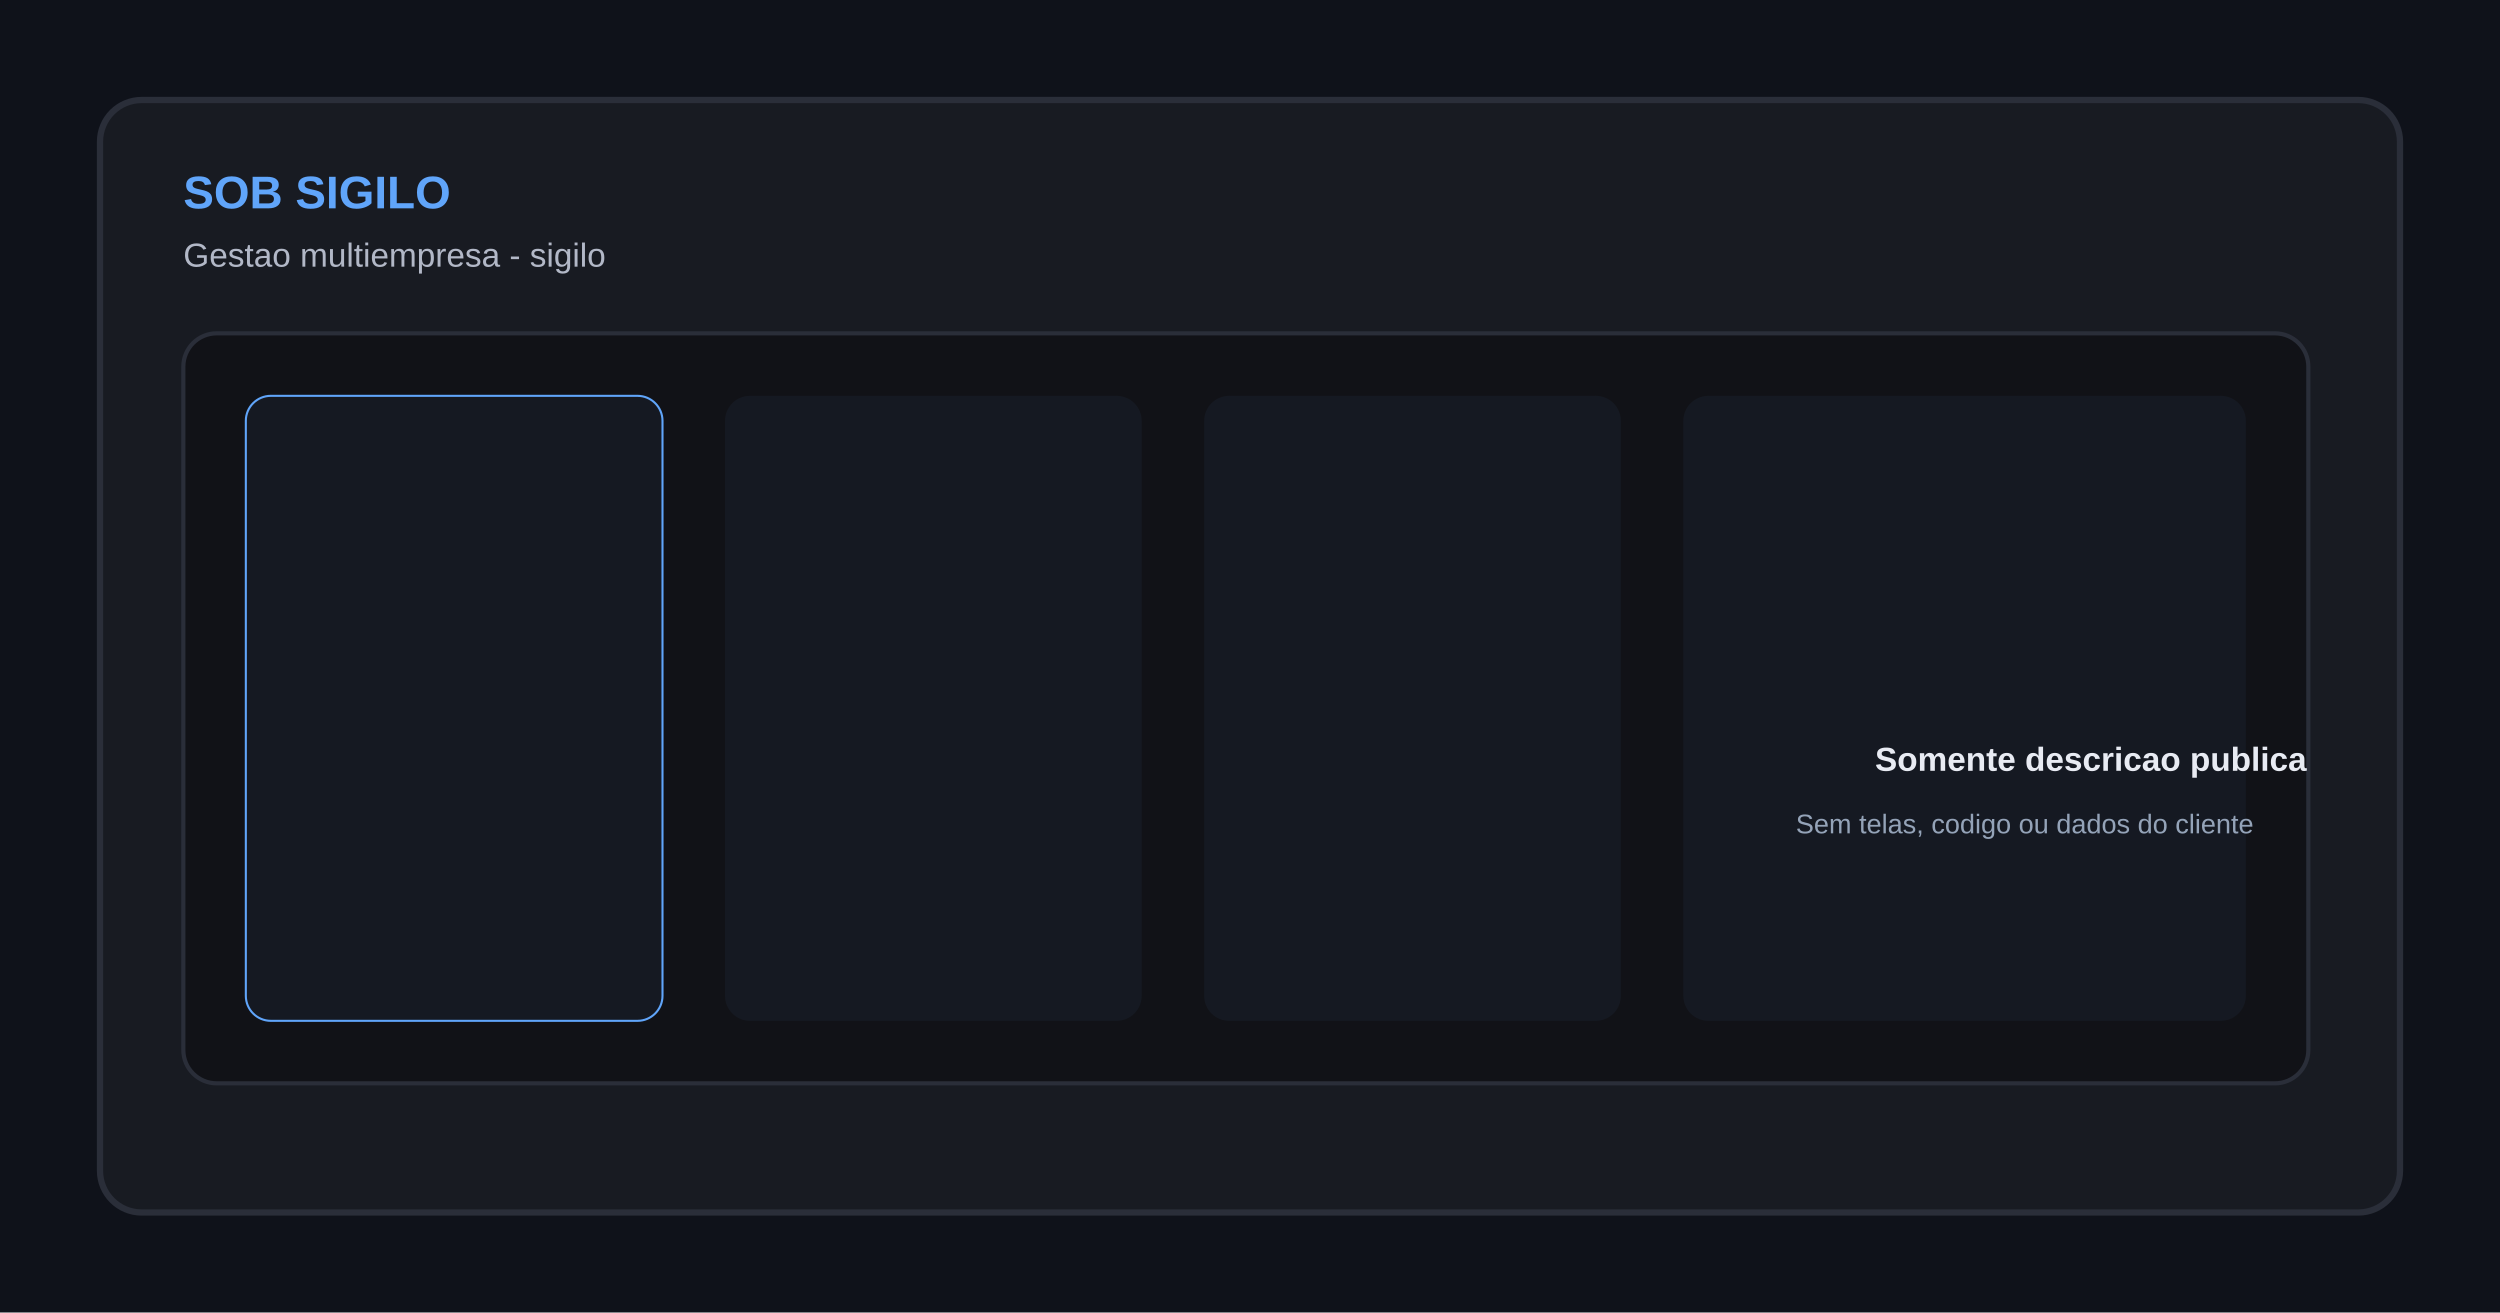
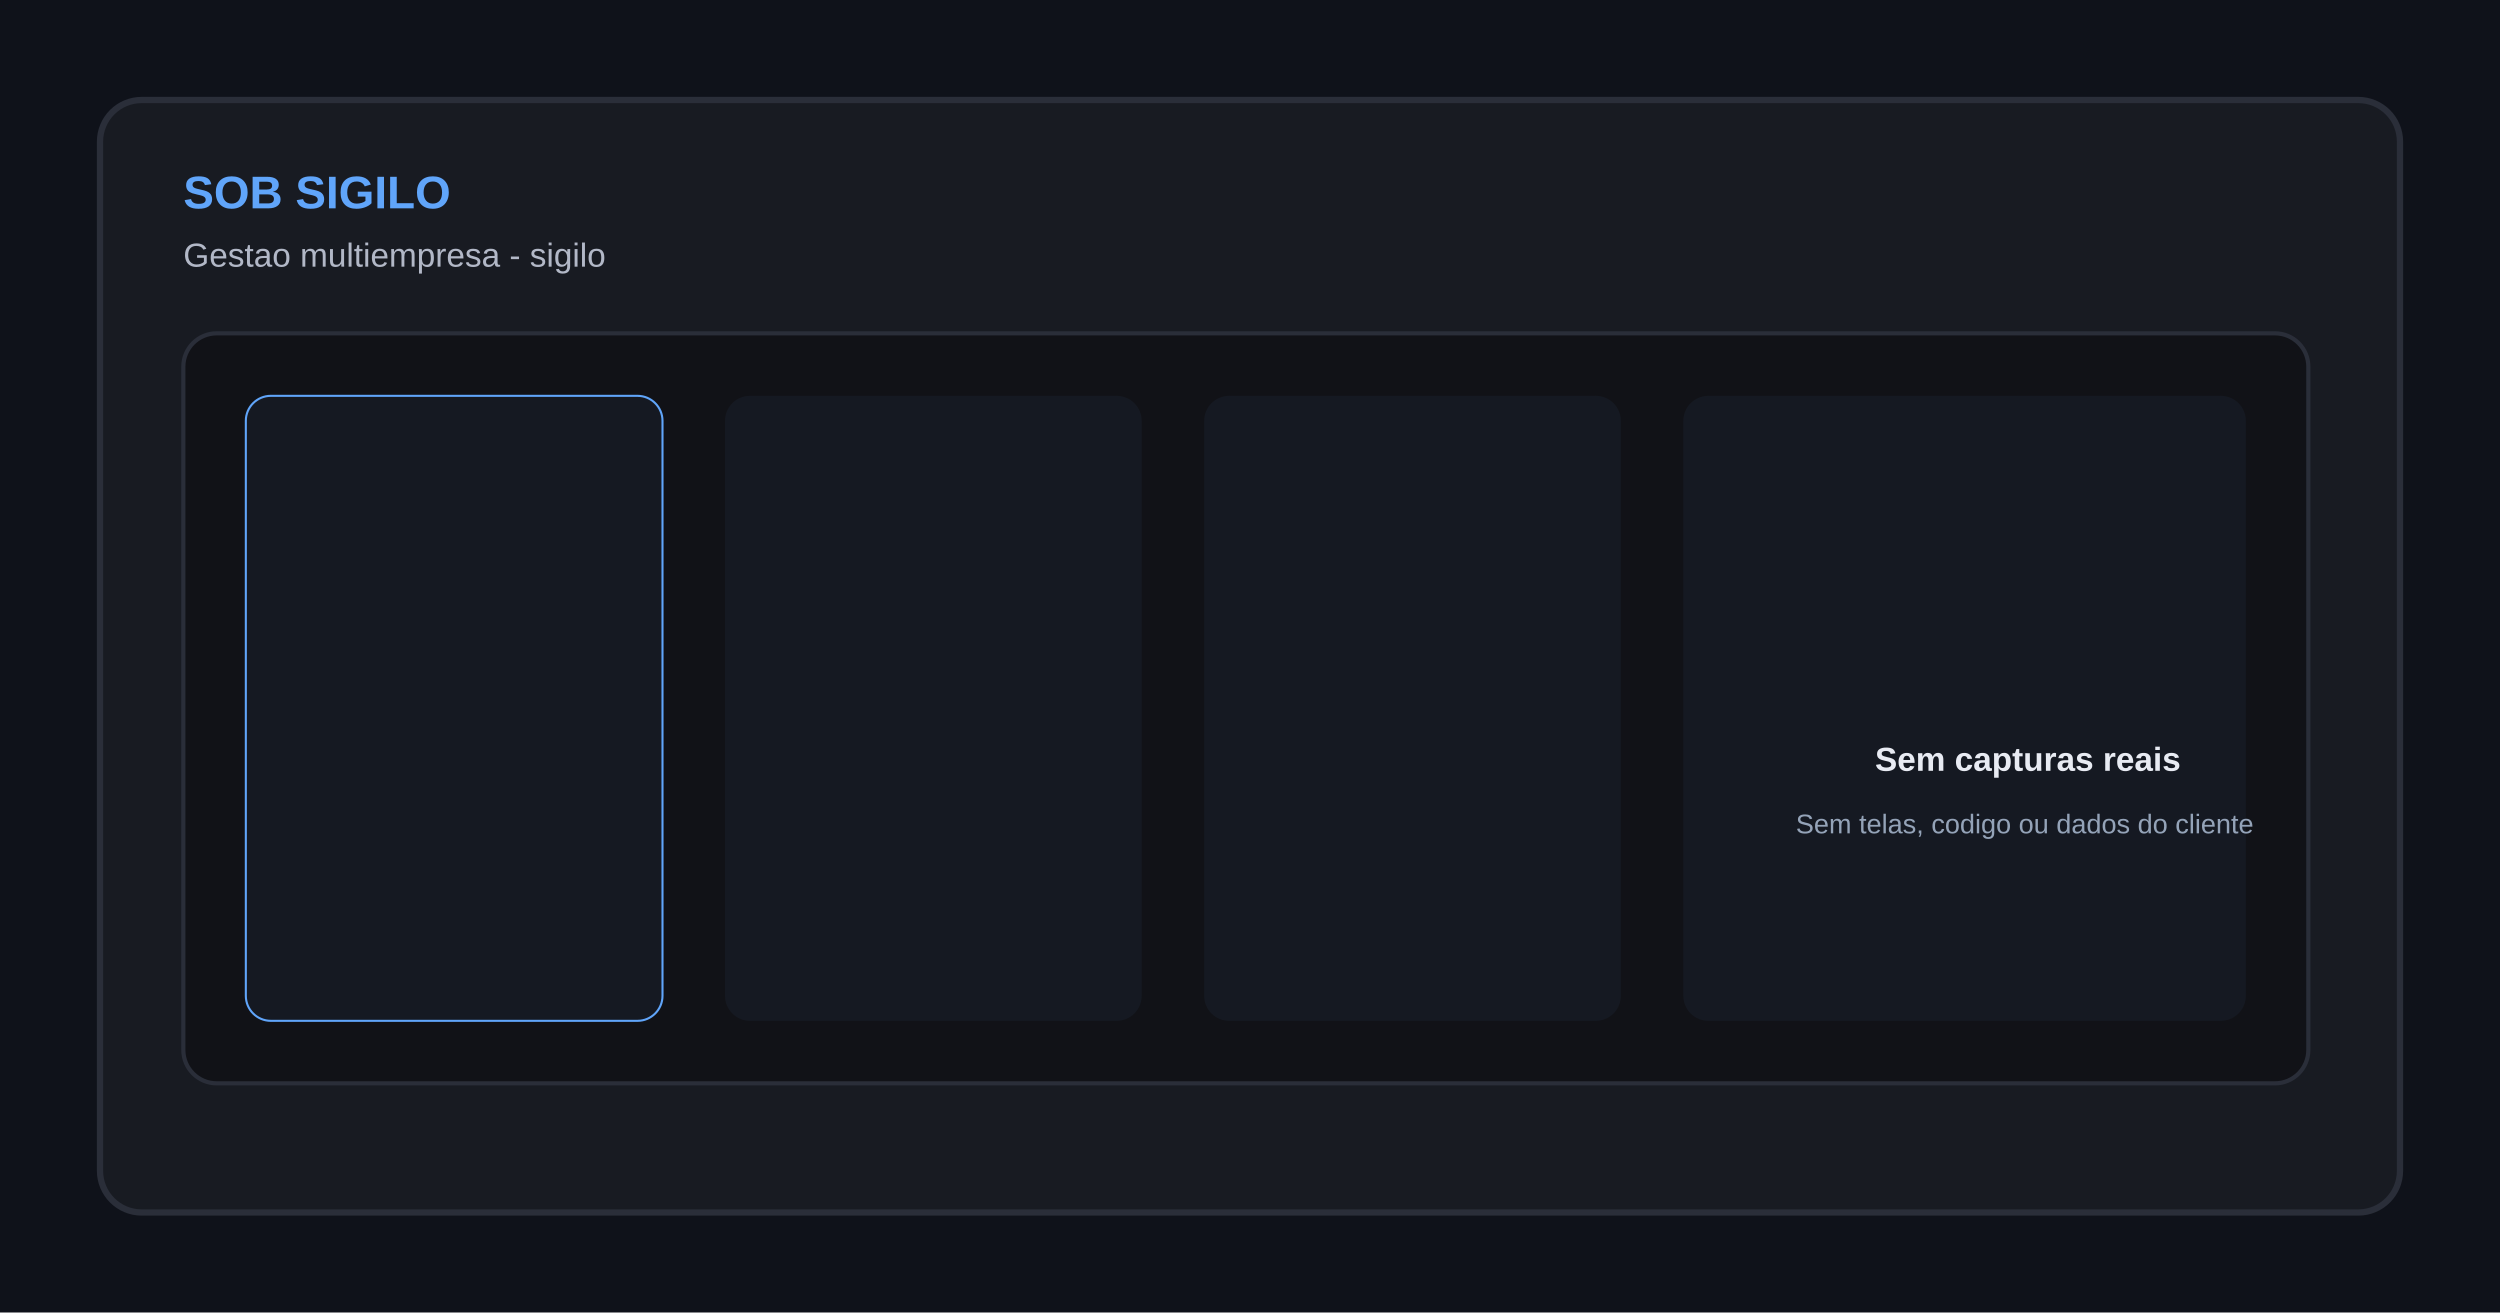
<svg xmlns="http://www.w3.org/2000/svg" width="1200" height="630" viewBox="0 0 1200 630" fill="none">
  <rect width="1200" height="630" fill="#0f121a" />
  <rect x="48" y="48" width="1104" height="534" rx="20" fill="#181b22" stroke="#2a2e39" stroke-width="3" />
  <text x="88" y="100" fill="#60a5fa" font-size="22" font-weight="bold" font-family="Arial, Helvetica, sans-serif">SOB SIGILO</text>
  <text x="88" y="128" fill="#b2b8c7" font-size="16" font-family="Arial, Helvetica, sans-serif">Gestao multiempresa  -  sigilo</text>
  <rect x="88" y="160" width="1020" height="360" rx="16" fill="#111217" stroke="#2a2e39" stroke-width="2" />
  <rect x="118" y="190" width="200" height="300" rx="12" fill="#151922" stroke="#60a5fa" stroke-width="1" />
  <rect x="348" y="190" width="200" height="300" rx="12" fill="#151922" />
  <rect x="578" y="190" width="200" height="300" rx="12" fill="#151922" />
  <rect x="808" y="190" width="270" height="300" rx="12" fill="#151922" />
-   <text x="900" y="370" fill="#e8ebf3" font-size="16" font-weight="bold" font-family="Arial, Helvetica, sans-serif">Somente descricao publica</text>
+   <text x="900" y="370" fill="#e8ebf3" font-size="16" font-weight="bold" font-family="Arial, Helvetica, sans-serif">Sem capturas reais</text>
  <text x="862" y="400" fill="#94a3b8" font-size="13" font-family="Arial, Helvetica, sans-serif">Sem telas, codigo ou dados do cliente</text>
</svg>
